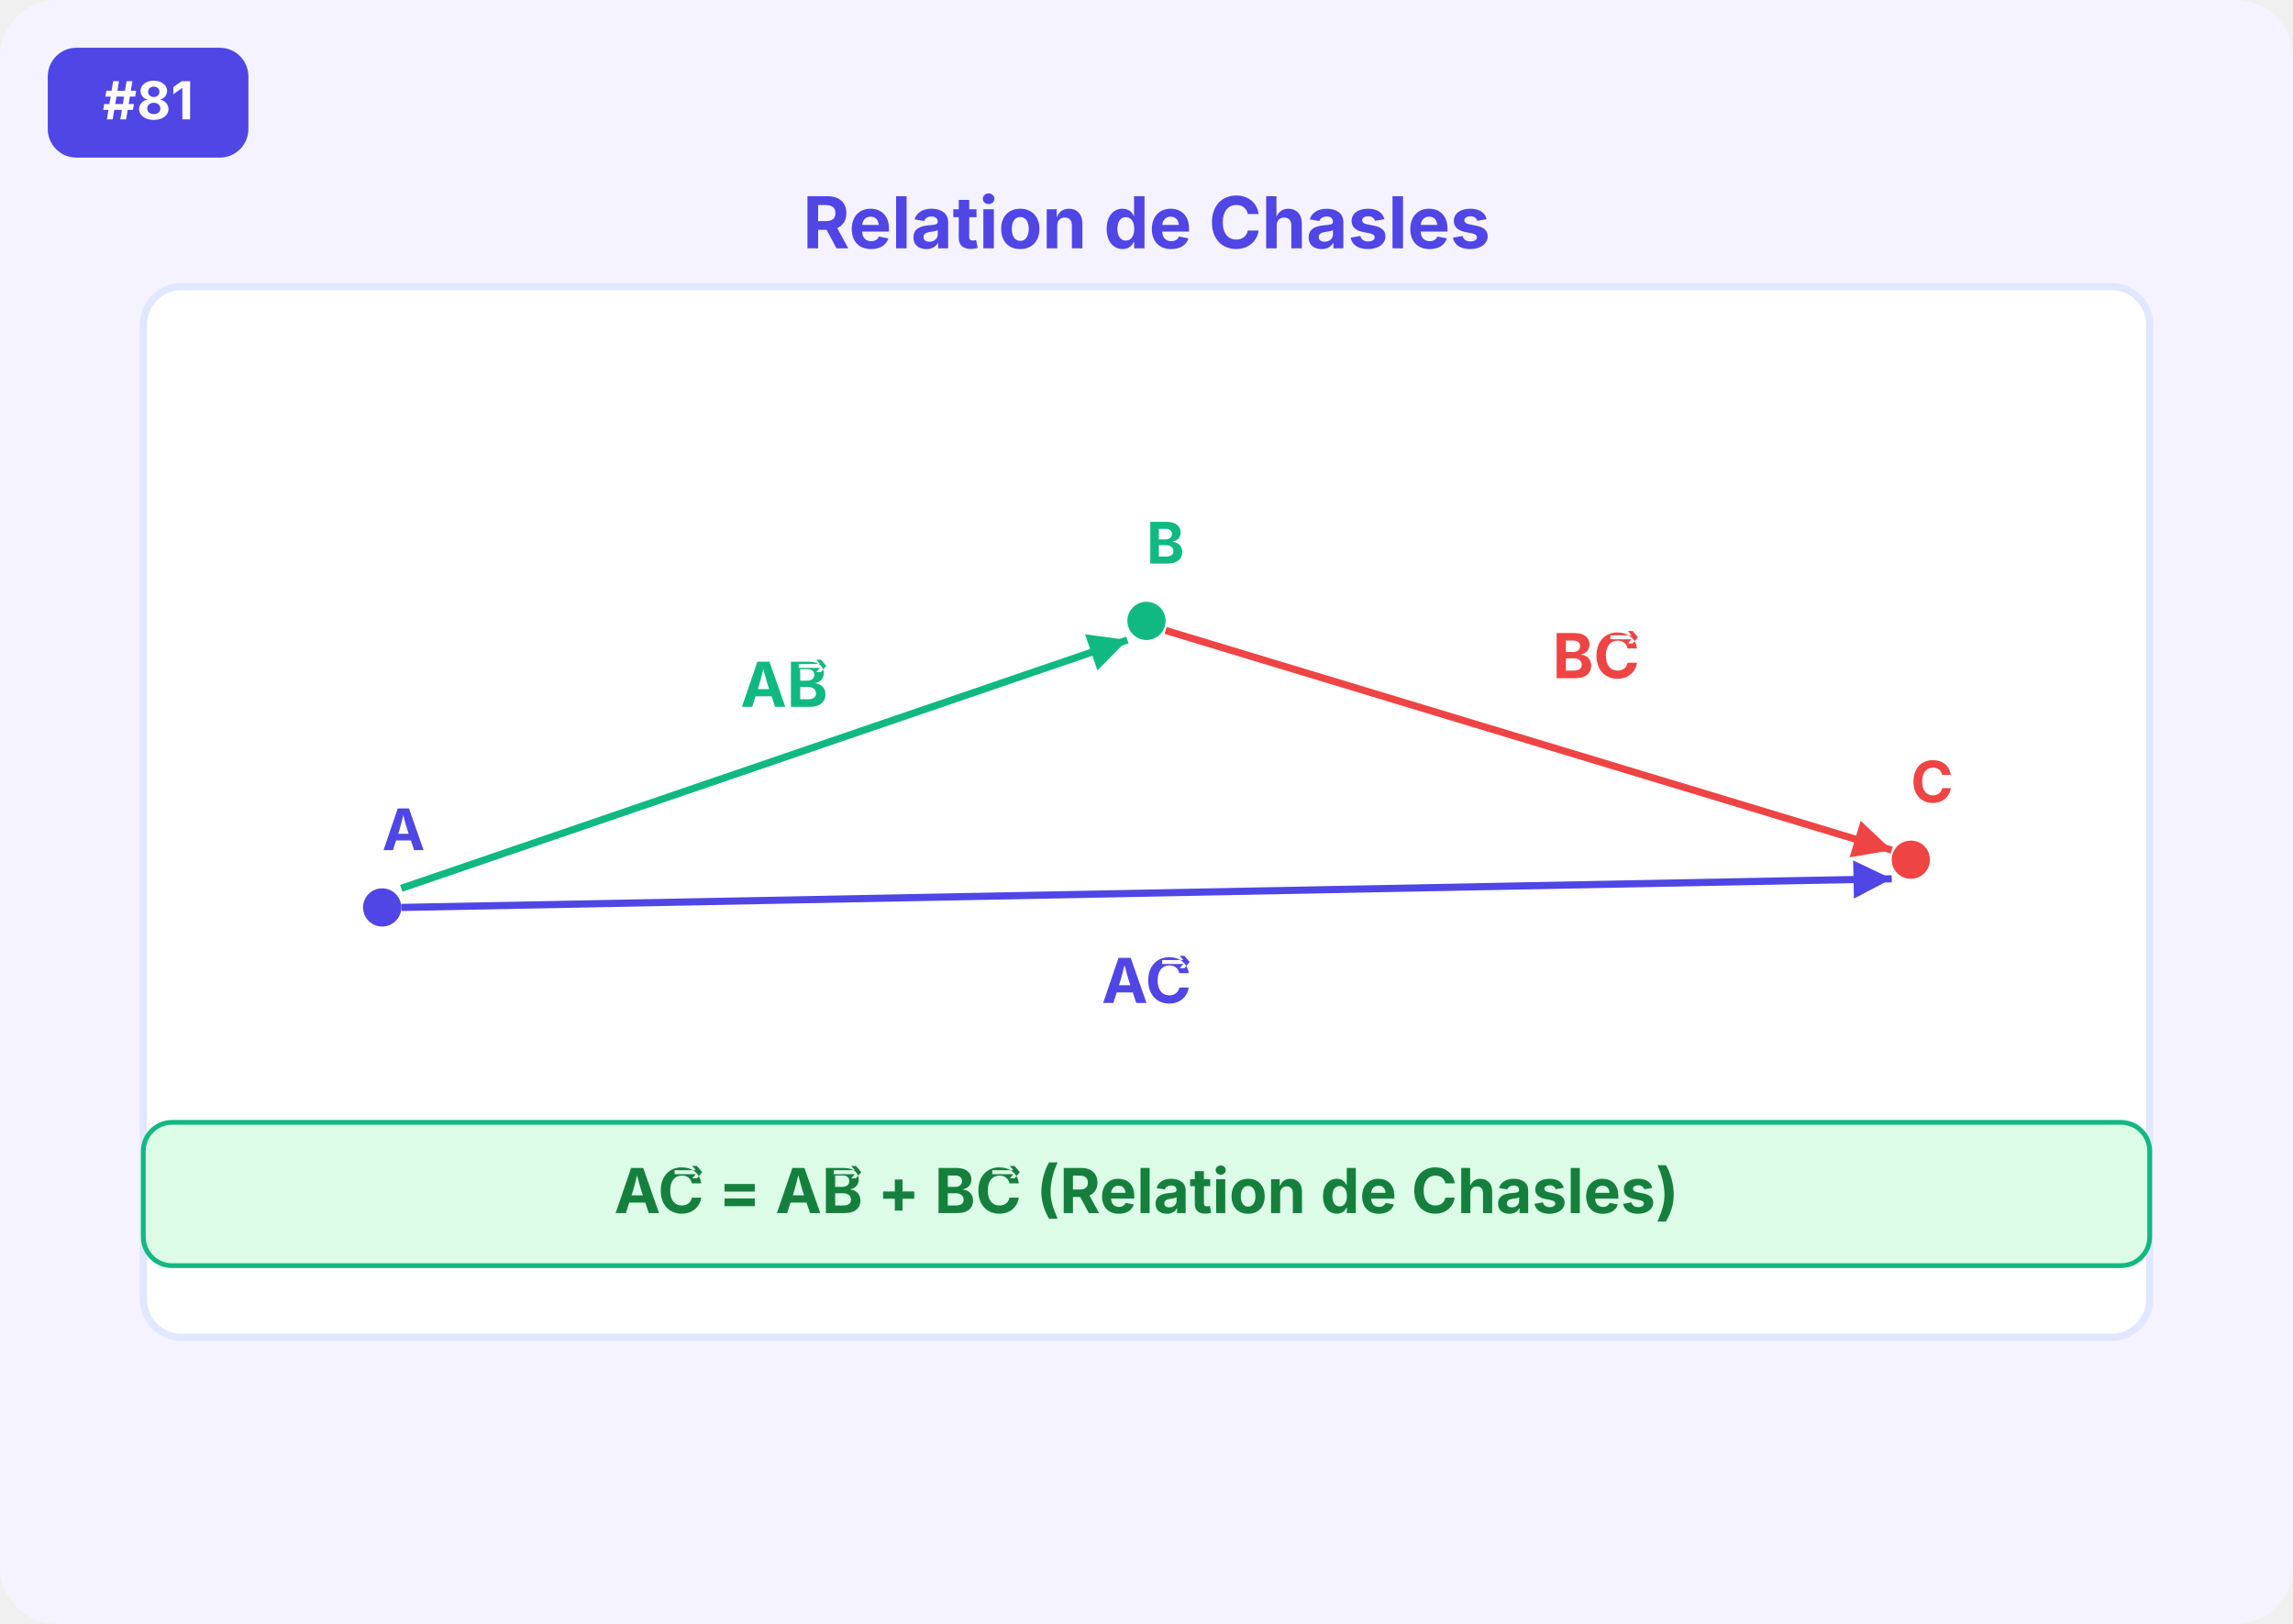
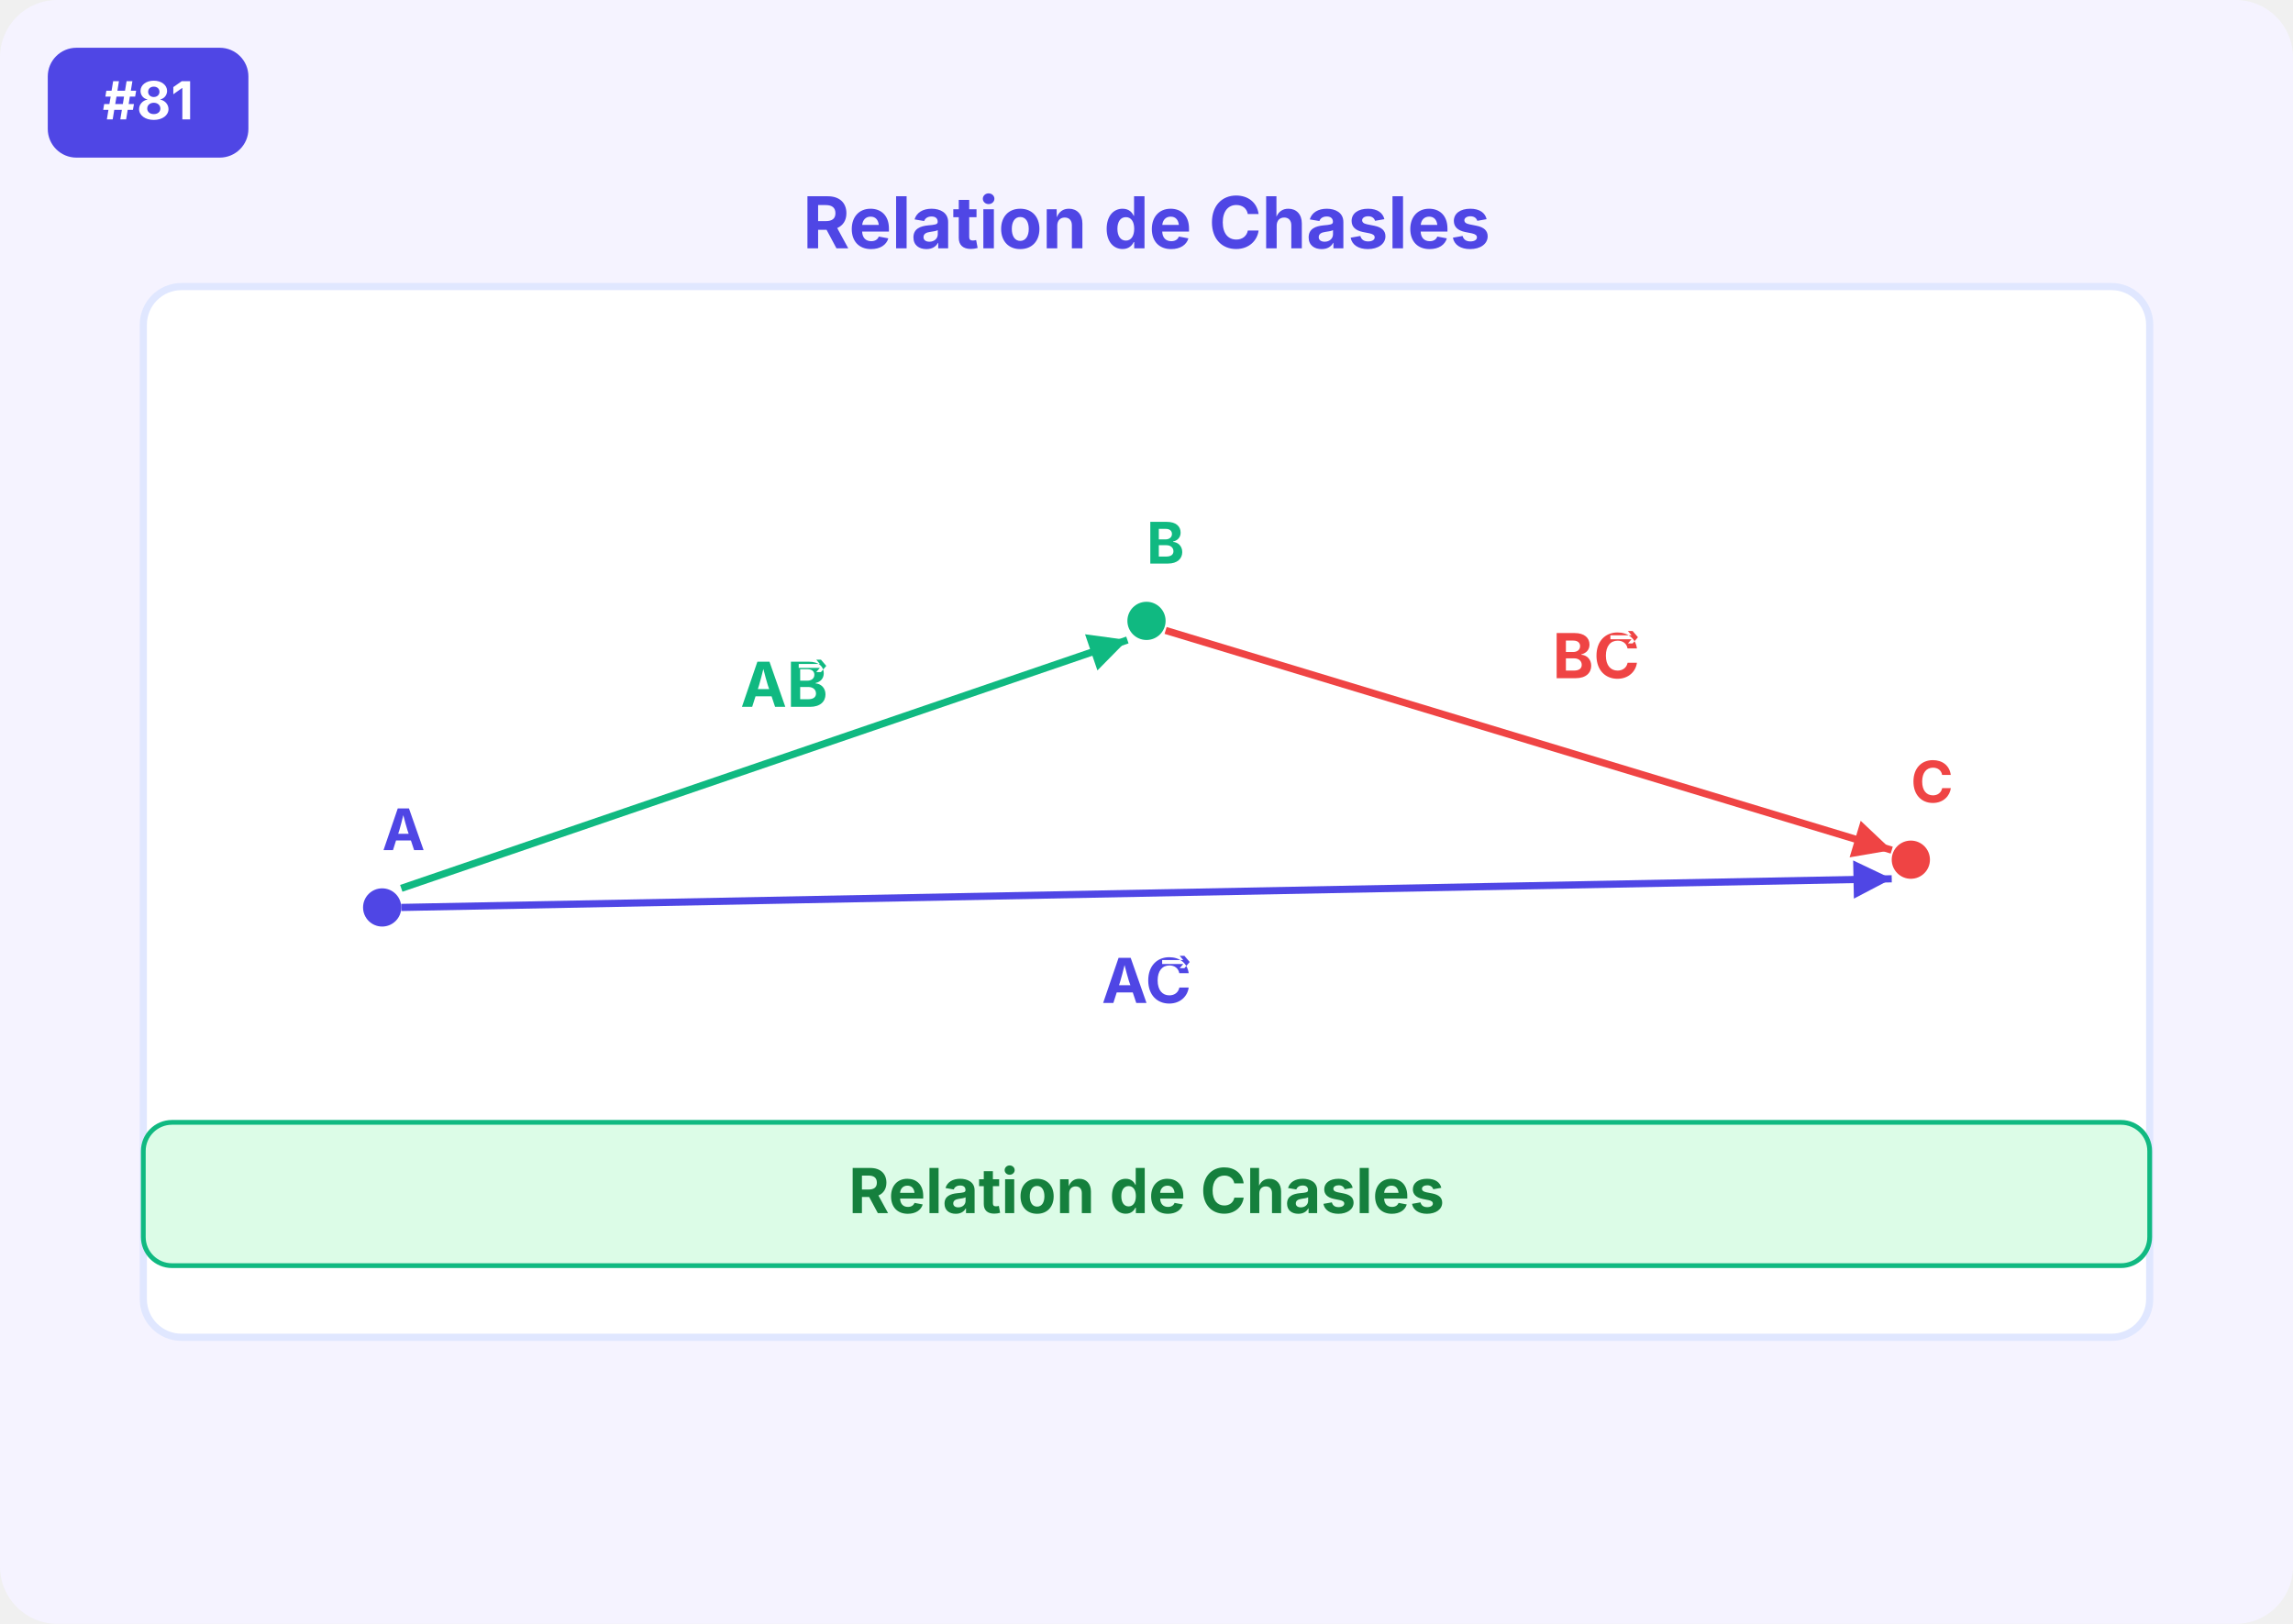
<svg xmlns="http://www.w3.org/2000/svg" width="480" height="340" font-family="Inter,Arial,sans-serif">
  <rect width="480" height="340" fill="#f5f3ff" rx="12" />
  <rect x="10" y="10" width="42" height="23" rx="6" fill="#4f46e5" />
  <text x="31" y="25" fill="white" font-size="11" font-weight="700" text-anchor="middle">#81</text>
  <rect x="30" y="60" width="420" height="220" rx="8" fill="white" stroke="#e0e7ff" stroke-width="1.5" />
  <text x="240" y="52" fill="#4f46e5" font-size="15" font-weight="700" text-anchor="middle">Relation de Chasles</text>
  <circle cx="80" cy="190" r="4" fill="#4f46e5" />
  <text x="80" y="178" fill="#4f46e5" font-size="12" font-weight="700">A</text>
  <circle cx="240" cy="130" r="4" fill="#10b981" />
  <text x="240" y="118" fill="#10b981" font-size="12" font-weight="700">B</text>
  <circle cx="400" cy="180" r="4" fill="#ef4444" />
  <text x="400" y="168" fill="#ef4444" font-size="12" font-weight="700">C</text>
  <line x1="84" y1="186" x2="236" y2="134" stroke="#10b981" stroke-width="1.5" />
  <polygon points="236,134 229.725,140.374 227.136,132.805" fill="#10b981" />
  <text x="155" y="148" fill="#10b981" font-size="13" font-weight="700" text-anchor="start">AB⃗</text>
  <line x1="244" y1="132" x2="396" y2="178" stroke="#ef4444" stroke-width="1.5" />
  <polygon points="396,178 387.184,179.511 389.502,171.854" fill="#ef4444" />
  <text x="325" y="142" fill="#ef4444" font-size="13" font-weight="700" text-anchor="start">BC⃗</text>
  <line x1="84" y1="190" x2="396" y2="184" stroke="#4f46e5" stroke-width="1.5" />
  <polygon points="396,184 388.078,188.153 387.925,180.155" fill="#4f46e5" />
  <text x="240" y="210" fill="#4f46e5" font-size="13" font-weight="700" text-anchor="middle">AC⃗</text>
  <rect x="30" y="235" width="420" height="30" rx="6" fill="#dcfce7" stroke="#10b981" />
-   <text x="240" y="254" fill="#15803d" font-size="13" font-weight="700" text-anchor="middle">AC⃗ = AB⃗ + BC⃗   (Relation de Chasles)</text>
+   <text x="240" y="254" fill="#15803d" font-size="13" font-weight="700" text-anchor="middle">Relation de Chasles</text>
</svg>
